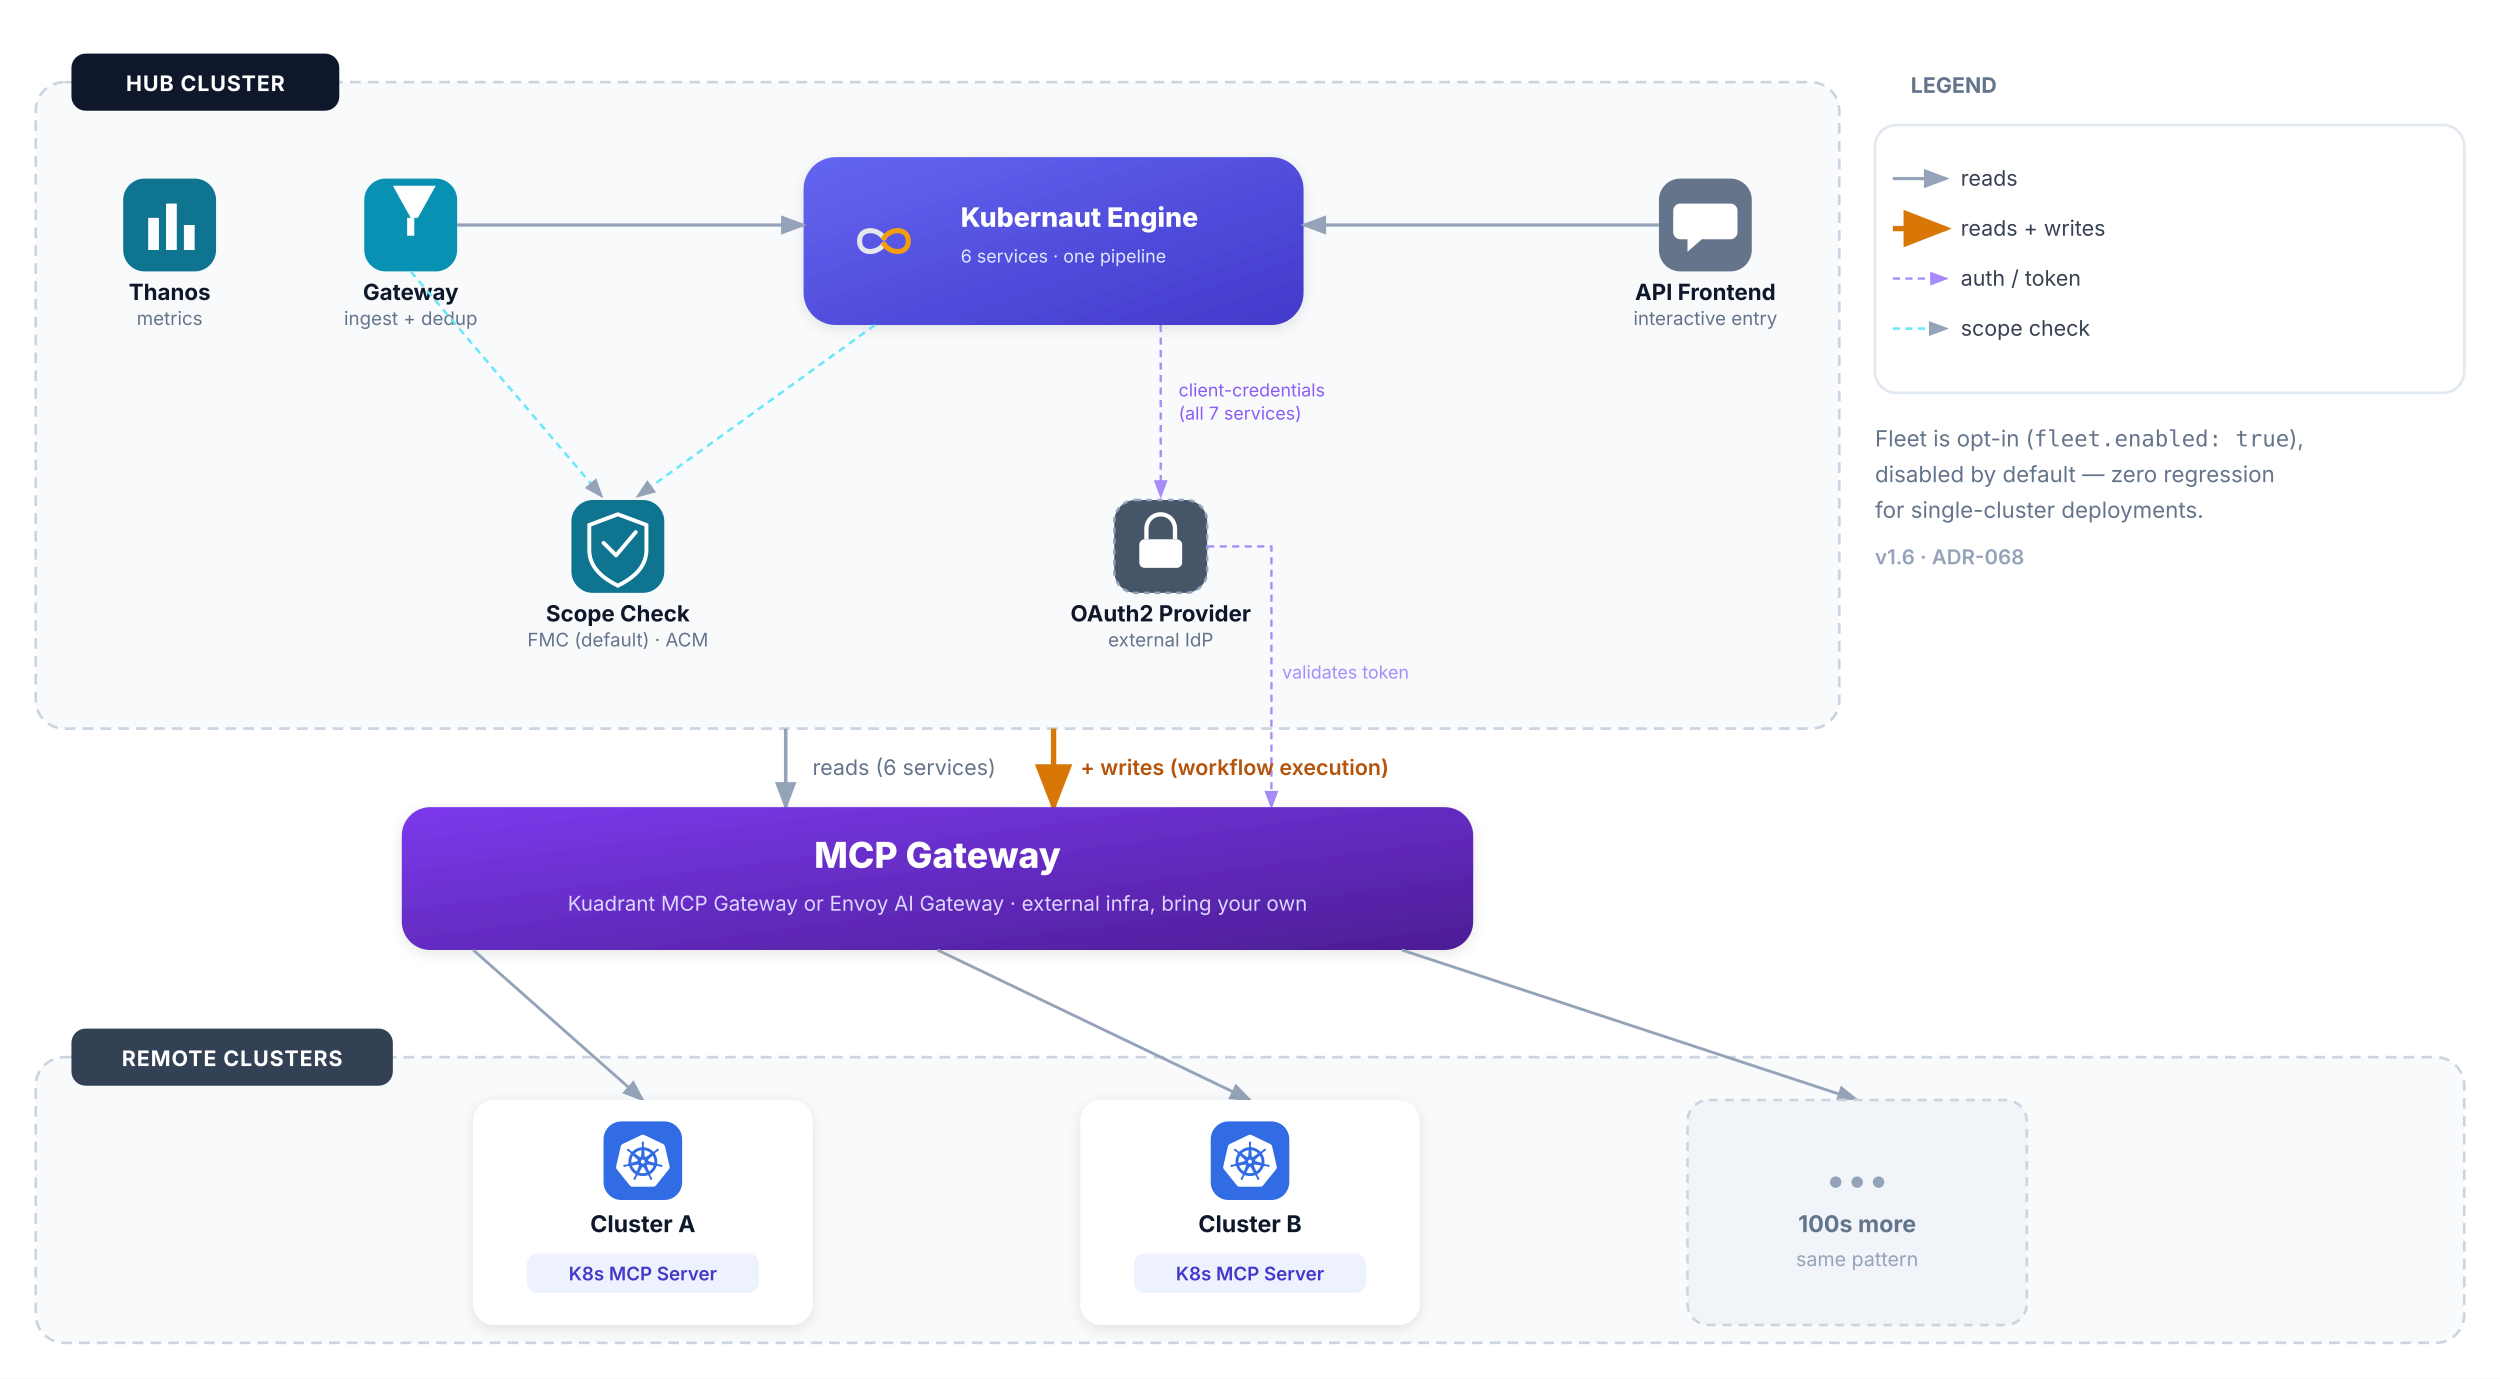
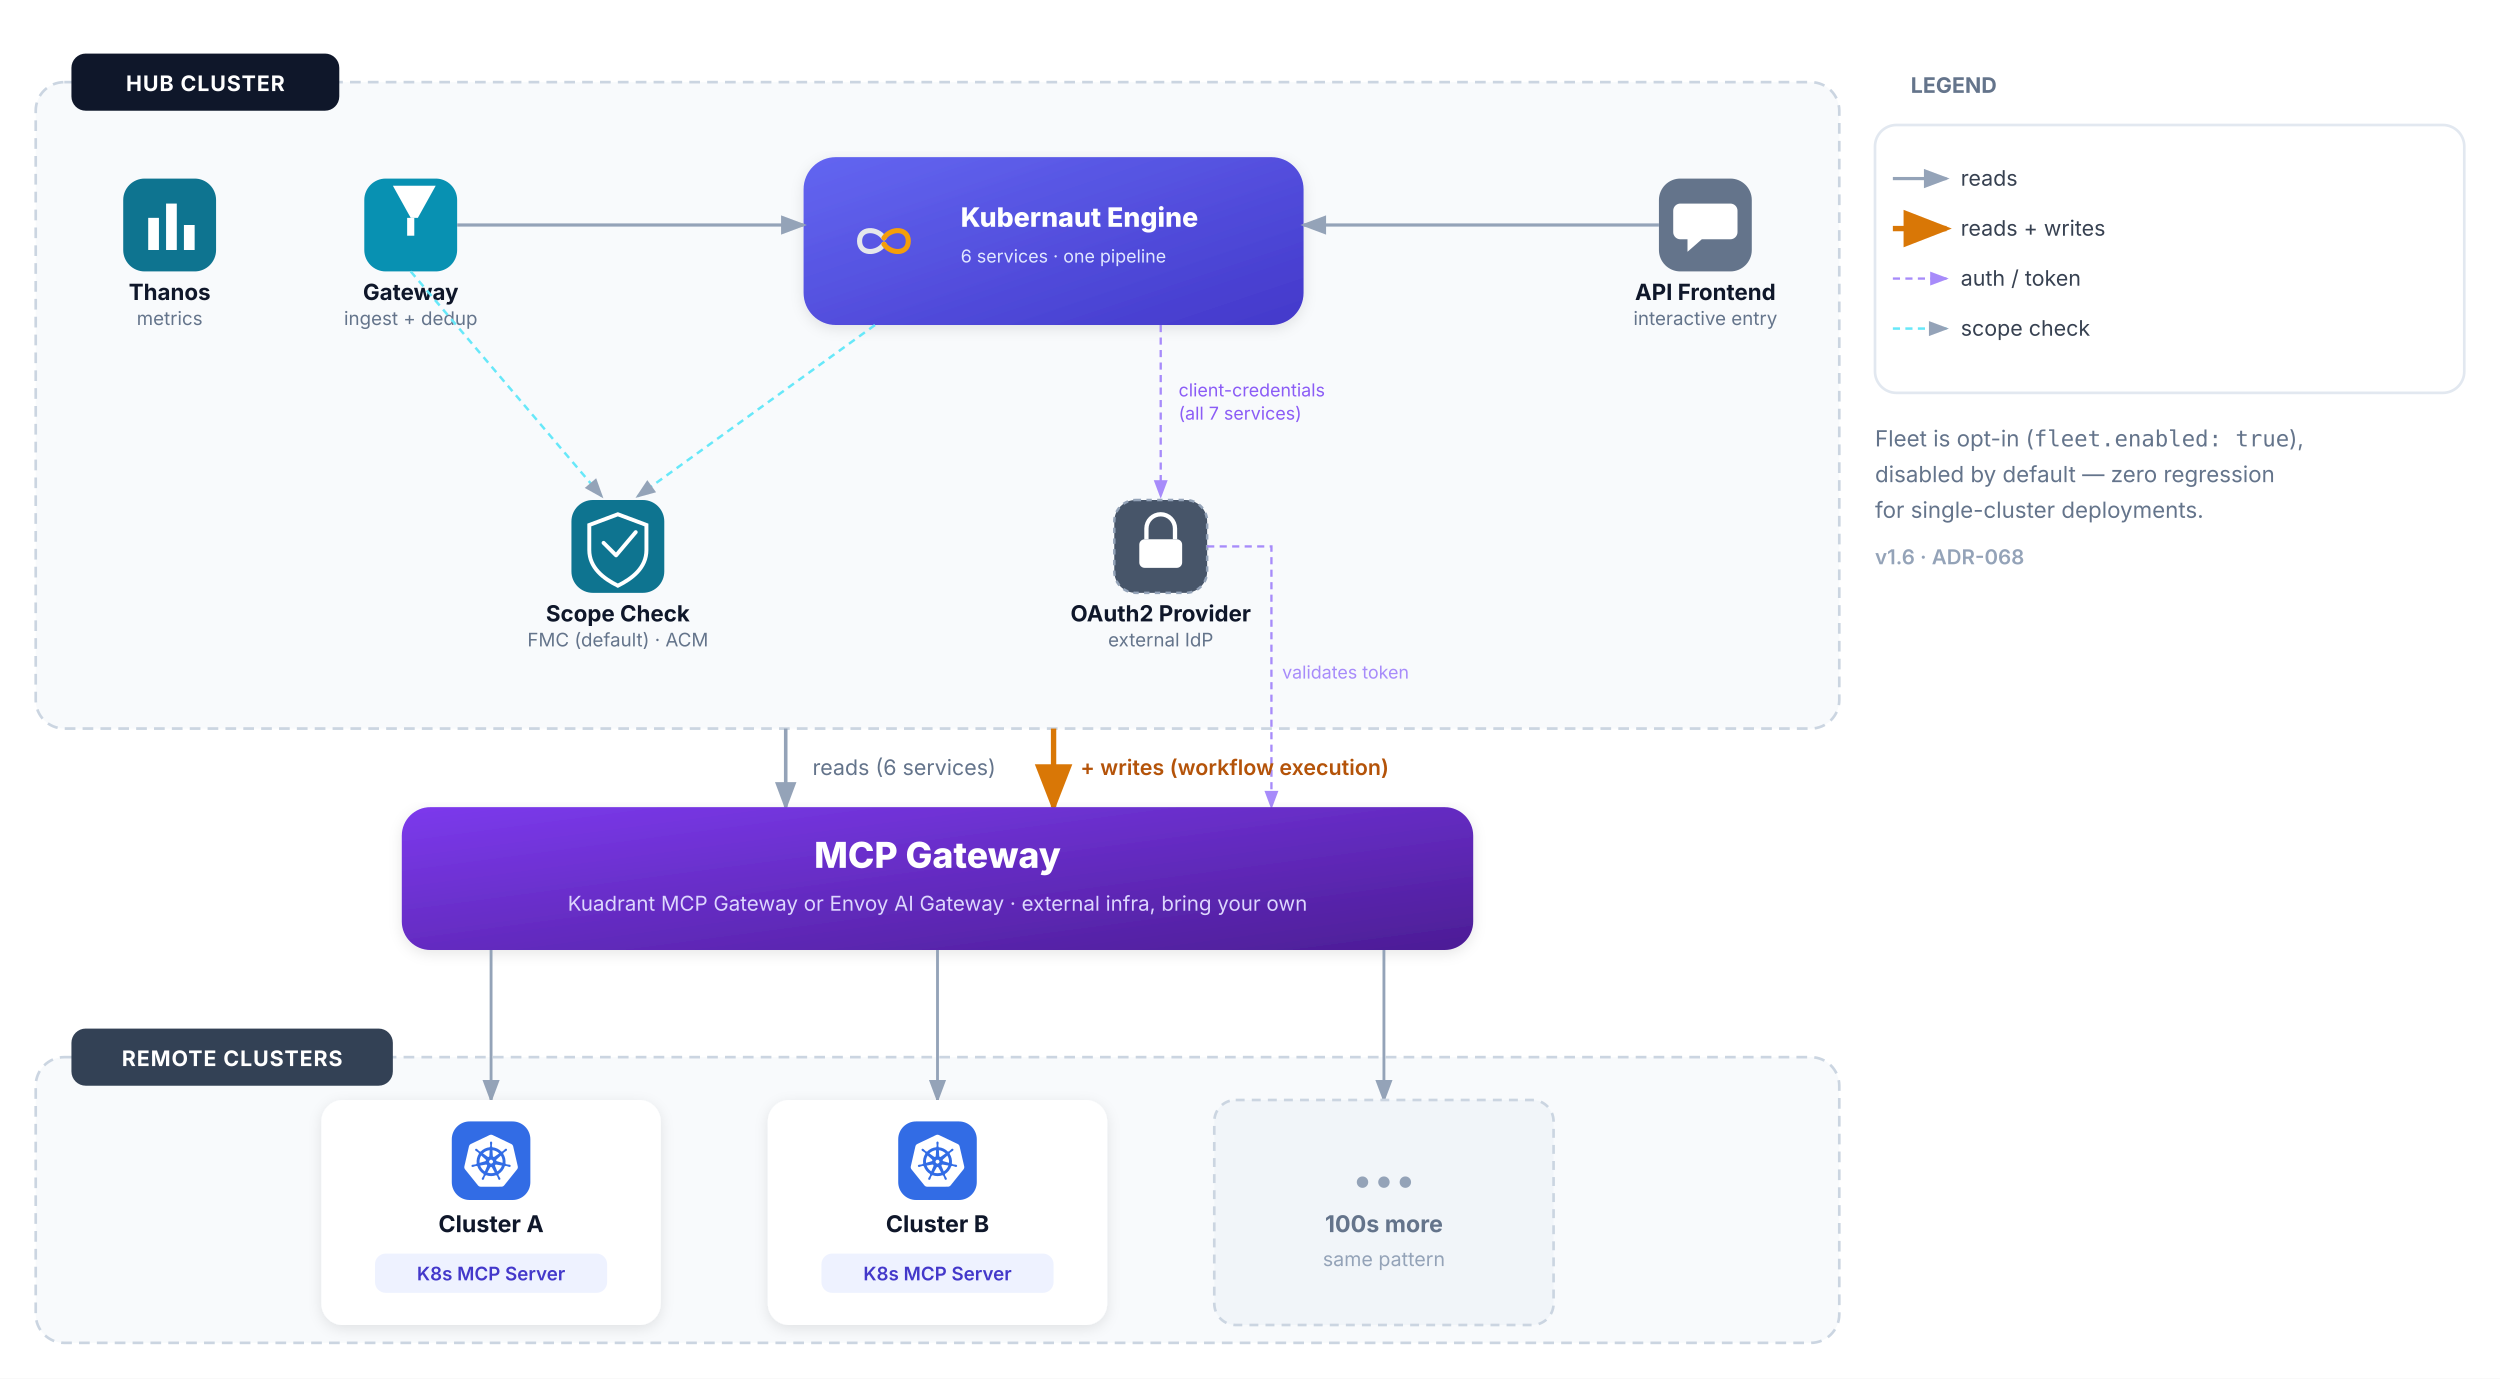
<svg xmlns="http://www.w3.org/2000/svg" viewBox="0 0 1400 772" font-family="Inter, -apple-system, BlinkMacSystemFont, 'Segoe UI', sans-serif">
  <defs>
    <filter id="sh" x="-4%" y="-6%" width="108%" height="118%">
      <feDropShadow dx="0" dy="2" stdDeviation="4" flood-color="#000" flood-opacity="0.10" />
    </filter>
    <marker id="ar" markerWidth="8" markerHeight="6" refX="7" refY="3" orient="auto">
      <polygon points="0,0 8,3 0,6" fill="#94A3B8" />
    </marker>
    <marker id="arw" markerWidth="9" markerHeight="7" refX="8" refY="3.5" orient="auto">
      <polygon points="0,0 9,3.5 0,7" fill="#D97706" />
    </marker>
    <marker id="ard" markerWidth="8" markerHeight="6" refX="7" refY="3" orient="auto">
      <polygon points="0,0 8,3 0,6" fill="#A78BFA" />
    </marker>
    <linearGradient id="gwGrad" x1="0" y1="0" x2="1" y2="1">
      <stop offset="0" stop-color="#7C3AED" />
      <stop offset="1" stop-color="#4C1D95" />
    </linearGradient>
    <linearGradient id="engineGrad" x1="0" y1="0" x2="1" y2="1">
      <stop offset="0" stop-color="#6366F1" />
      <stop offset="1" stop-color="#4338CA" />
    </linearGradient>
    <symbol id="k8sLogo" viewBox="0 0 24 24">
      <path fill="white" d="M10.204 14.35l.007.01-.999 2.413a5.171 5.171 0 0 1-2.075-2.597l2.578-.437.004.005a.44.44 0 0 1 .484.606zm-.833-2.129a.44.44 0 0 0 .173-.756l.002-.011L7.585 9.7a5.143 5.143 0 0 0-.73 3.255l2.514-.725.002-.009zm1.145-1.98a.44.44 0 0 0 .699-.337l.01-.005.15-2.62a5.144 5.144 0 0 0-3.01 1.442l2.147 1.523.004-.002zm.76 2.75l.723.349.722-.347.18-.78-.5-.623h-.804l-.5.623.179.779zm1.5-3.095a.44.44 0 0 0 .7.336l.008.003 2.134-1.513a5.188 5.188 0 0 0-2.992-1.442l.148 2.615.002.001zm10.876 5.97l-5.773 7.181a1.6 1.6 0 0 1-1.248.594l-9.261.003a1.6 1.6 0 0 1-1.247-.596l-5.776-7.18a1.583 1.583 0 0 1-.307-1.34L2.1 5.573c.108-.47.425-.864.863-1.073L11.305.513a1.606 1.606 0 0 1 1.385 0l8.345 3.985c.438.209.755.604.863 1.073l2.062 8.955c.108.47-.005.963-.308 1.34zm-3.289-2.057c-.042-.01-.103-.026-.145-.034-.174-.033-.315-.025-.479-.038-.35-.037-.638-.067-.895-.148-.105-.04-.18-.165-.216-.216l-.201-.059a6.45 6.45 0 0 0-.105-2.332 6.465 6.465 0 0 0-.936-2.163c.052-.047.15-.133.177-.159.008-.09.001-.183.094-.282.197-.185.444-.338.743-.522.142-.084.273-.137.415-.242.032-.024.076-.062.11-.089.24-.191.295-.52.123-.736-.172-.216-.506-.236-.745-.045-.034.027-.08.062-.111.088-.134.116-.217.23-.33.35-.246.25-.45.458-.673.609-.097.056-.239.037-.303.033l-.19.135a6.545 6.545 0 0 0-4.146-2.003l-.012-.223c-.065-.062-.143-.115-.163-.25-.022-.268.015-.557.057-.905.023-.163.061-.298.068-.475.001-.04-.001-.099-.001-.142 0-.306-.224-.555-.5-.555-.275 0-.499.249-.499.555l.001.014c0 .041-.002.092 0 .128.006.177.044.312.067.475.042.348.078.637.056.906a.545.545 0 0 1-.162.258l-.012.211a6.424 6.424 0 0 0-4.166 2.003 8.373 8.373 0 0 1-.18-.128c-.09.012-.18.04-.297-.029-.223-.15-.427-.358-.673-.608-.113-.12-.195-.234-.329-.349-.03-.026-.077-.062-.111-.088a.594.594 0 0 0-.348-.132.481.481 0 0 0-.398.176c-.172.216-.117.546.123.737l.007.005.104.083c.142.105.272.159.414.242.299.185.546.338.743.522.076.082.09.226.1.288l.16.143a6.462 6.462 0 0 0-1.02 4.506l-.208.06c-.055.072-.133.184-.215.217-.257.081-.546.11-.895.147-.164.014-.305.006-.48.039-.037.007-.09.02-.133.03l-.004.002-.007.002c-.295.071-.484.342-.423.608.061.267.349.429.645.365l.007-.001.01-.003.129-.029c.17-.046.294-.113.448-.172.33-.118.604-.217.87-.256.112-.009.23.069.288.101l.217-.037a6.5 6.5 0 0 0 2.88 3.596l-.09.218c.033.084.069.199.044.282-.097.252-.263.517-.452.813-.091.136-.185.242-.268.399-.02.037-.045.095-.064.134-.128.275-.034.591.213.71.248.12.556-.007.69-.282v-.002c.02-.039.046-.09.062-.127.07-.162.094-.301.144-.458.132-.332.205-.68.387-.897.05-.06.13-.082.215-.105l.113-.205a6.453 6.453 0 0 0 4.609.012l.106.192c.086.028.18.042.256.155.136.232.229.507.342.84.05.156.074.295.145.457.016.037.043.09.062.129.133.276.442.402.69.282.247-.118.341-.435.213-.71-.02-.039-.045-.096-.065-.134-.083-.156-.177-.261-.268-.398-.19-.296-.346-.541-.443-.793-.04-.13.007-.21.038-.294-.018-.022-.059-.144-.083-.202a6.499 6.499 0 0 0 2.88-3.622c.064.01.176.03.213.038.075-.05.144-.114.28-.104.266.039.54.138.87.256.154.06.277.128.448.173.036.01.088.019.13.028l.009.003.007.001c.297.064.584-.098.645-.365.06-.266-.128-.537-.423-.608zM16.4 9.701l-1.95 1.746v.005a.44.44 0 0 0 .173.757l.003.01 2.526.728a5.199 5.199 0 0 0-.108-1.674A5.208 5.208 0 0 0 16.4 9.7zm-4.013 5.325a.437.437 0 0 0-.404-.232.44.44 0 0 0-.372.233h-.002l-1.268 2.292a5.164 5.164 0 0 0 3.326.003l-1.27-2.296h-.01zm1.888-1.293a.44.44 0 0 0-.27.036.44.44 0 0 0-.214.572l-.003.004 1.01 2.438a5.15 5.15 0 0 0 2.081-2.615l-2.6-.44-.004.005z" />
    </symbol>
    <symbol id="kubernautLogo" viewBox="0 0 200 200">
      <path d="M100,92 C82,66 38,66 38,100 C38,134 82,134 100,108" fill="none" stroke="#E5E7EB" stroke-width="13" stroke-linecap="round" />
      <path d="M100,92 C118,66 162,66 162,100 C162,134 118,134 100,108" fill="none" stroke="#F59E0B" stroke-width="13" stroke-linecap="round" />
    </symbol>
  </defs>
  <rect x="0" y="0" width="1400" height="772" fill="white" />
  <rect x="20" y="46" width="1010" height="362" rx="16" fill="#F8FAFC" stroke="#CBD5E1" stroke-width="1.5" stroke-dasharray="6,4" />
  <rect x="40" y="30" width="150" height="32" rx="8" fill="#0F172A" />
  <text x="115" y="51" text-anchor="middle" font-size="12px" font-weight="700" fill="white" letter-spacing="0.5">HUB CLUSTER</text>
  <rect x="69" y="100" width="52" height="52" rx="12" fill="#0E7490" />
  <rect x="83" y="122" width="6" height="18" fill="white" />
  <rect x="93" y="114" width="6" height="26" fill="white" />
  <rect x="103" y="126" width="6" height="14" fill="white" />
  <text x="95" y="168" text-anchor="middle" font-size="12.5px" font-weight="700" fill="#0F172A">Thanos</text>
  <text x="95" y="182" text-anchor="middle" font-size="10.5px" fill="#64748B">metrics</text>
  <rect x="204" y="100" width="52" height="52" rx="12" fill="#0891B2" />
  <path d="M220,104 L244,104 L234,122 L230,122 Z" fill="white" />
  <rect x="228" y="122" width="4" height="10" fill="white" />
  <text x="230" y="168" text-anchor="middle" font-size="12.5px" font-weight="700" fill="#0F172A">Gateway</text>
  <text x="230" y="182" text-anchor="middle" font-size="10.5px" fill="#64748B">ingest + dedup</text>
  <g filter="url(#sh)">
    <rect x="450" y="88" width="280" height="94" rx="18" fill="url(#engineGrad)" />
  </g>
  <use href="#kubernautLogo" x="473" y="113" width="44" height="44" />
  <text x="538" y="127" font-size="15px" font-weight="800" fill="white">Kubernaut Engine</text>
  <text x="538" y="147" font-size="10px" fill="#E0E7FF">6 services · one pipeline</text>
  <rect x="929" y="100" width="52" height="52" rx="12" fill="#64748B" />
  <path d="M941,114 h28 a4,4 0 0 1 4,4 v12 a4,4 0 0 1 -4,4 h-16 l-8,7 v-7 h-4 a4,4 0 0 1 -4,-4 v-12 a4,4 0 0 1 4,-4 z" fill="white" />
  <text x="955" y="168" text-anchor="middle" font-size="12.5px" font-weight="700" fill="#0F172A">API Frontend</text>
  <text x="955" y="182" text-anchor="middle" font-size="10.5px" fill="#64748B">interactive entry</text>
  <line x1="256" y1="126" x2="450" y2="126" stroke="#94A3B8" stroke-width="1.8" marker-end="url(#ar)" />
  <line x1="929" y1="126" x2="730" y2="126" stroke="#94A3B8" stroke-width="1.8" marker-end="url(#ar)" />
  <rect x="320" y="280" width="52" height="52" rx="12" fill="#0E7490" />
  <path d="M346,288 L362,294 v14 c0,10 -8,16 -16,20 c-8,-4 -16,-10 -16,-20 v-14 z" fill="none" stroke="white" stroke-width="2.2" />
  <polyline points="338,304 345,311 356,298" fill="none" stroke="white" stroke-width="2.2" stroke-linecap="round" stroke-linejoin="round" />
  <text x="346" y="348" text-anchor="middle" font-size="12.5px" font-weight="700" fill="#0F172A">Scope Check</text>
  <text x="346" y="362" text-anchor="middle" font-size="10.5px" fill="#64748B">FMC (default) · ACM</text>
  <rect x="624" y="280" width="52" height="52" rx="12" fill="#475569" stroke="#94A3B8" stroke-width="1.4" stroke-dasharray="3,3" />
  <path d="M642,302 v-6 a8,8 0 0 1 16,0 v6" fill="none" stroke="white" stroke-width="2.4" />
  <rect x="638" y="302" width="24" height="16" rx="3" fill="white" />
  <text x="650" y="348" text-anchor="middle" font-size="12.5px" font-weight="700" fill="#0F172A">OAuth2 Provider</text>
  <text x="650" y="362" text-anchor="middle" font-size="10.5px" fill="#64748B">external IdP</text>
  <line x1="230" y1="152" x2="337" y2="278" stroke="#67E8F9" stroke-width="1.4" stroke-dasharray="4,3" marker-end="url(#ar)" />
  <line x1="490" y1="182" x2="357" y2="278" stroke="#67E8F9" stroke-width="1.4" stroke-dasharray="4,3" marker-end="url(#ar)" />
  <line x1="650" y1="182" x2="650" y2="278" stroke="#A78BFA" stroke-width="1.3" stroke-dasharray="4,3" marker-end="url(#ard)" />
  <text x="660" y="222" font-size="10px" fill="#8B5CF6">client-credentials</text>
  <text x="660" y="235" font-size="10px" fill="#8B5CF6">(all 7 services)</text>
  <path d="M676,306 L712,306 L712,452" fill="none" stroke="#A78BFA" stroke-width="1.3" stroke-dasharray="4,3" marker-end="url(#ard)" />
  <text x="718" y="380" font-size="10px" fill="#A78BFA">validates token</text>
  <line x1="440" y1="408" x2="440" y2="452" stroke="#94A3B8" stroke-width="2" marker-end="url(#ar)" />
  <text x="455" y="434" font-size="12px" fill="#64748B">reads (6 services)</text>
  <line x1="590" y1="408" x2="590" y2="452" stroke="#D97706" stroke-width="3" marker-end="url(#arw)" />
  <text x="605" y="434" font-size="12px" font-weight="600" fill="#B45309">+ writes (workflow execution)</text>
  <g filter="url(#sh)">
    <rect x="225" y="452" width="600" height="80" rx="16" fill="url(#gwGrad)" />
  </g>
  <text x="525" y="486" text-anchor="middle" font-size="20px" font-weight="800" fill="white">MCP Gateway</text>
  <text x="525" y="510" text-anchor="middle" font-size="11.5px" fill="#DDD6FE">Kuadrant MCP Gateway or Envoy AI Gateway · external infra, bring your own</text>
-   <rect x="20" y="592" width="1360" height="160" rx="16" fill="#F8FAFC" stroke="#CBD5E1" stroke-width="1.5" stroke-dasharray="6,4" />
+   <rect x="20" y="592" width="1010" height="160" rx="16" fill="#F8FAFC" stroke="#CBD5E1" stroke-width="1.5" stroke-dasharray="6,4" />
  <rect x="40" y="576" width="180" height="32" rx="8" fill="#334155" />
  <text x="130" y="597" text-anchor="middle" font-size="12px" font-weight="700" fill="white" letter-spacing="0.5">REMOTE CLUSTERS</text>
-   <line x1="265" y1="532" x2="360" y2="616" stroke="#94A3B8" stroke-width="1.6" marker-end="url(#ar)" />
-   <line x1="525" y1="532" x2="700" y2="616" stroke="#94A3B8" stroke-width="1.6" marker-end="url(#ar)" />
-   <line x1="785" y1="532" x2="1040" y2="616" stroke="#94A3B8" stroke-width="1.6" marker-end="url(#ar)" />
+   <line x1="275" y1="532" x2="275" y2="616" stroke="#94A3B8" stroke-width="1.6" marker-end="url(#ar)" />
+   <line x1="525" y1="532" x2="525" y2="616" stroke="#94A3B8" stroke-width="1.6" marker-end="url(#ar)" />
+   <line x1="775" y1="532" x2="775" y2="616" stroke="#94A3B8" stroke-width="1.6" marker-end="url(#ar)" />
  <g filter="url(#sh)">
-     <rect x="265" y="616" width="190" height="126" rx="12" fill="white" />
+     <rect x="180" y="616" width="190" height="126" rx="12" fill="white" />
  </g>
-   <rect x="338" y="628" width="44" height="44" rx="10" fill="#326CE5" />
-   <use href="#k8sLogo" x="345" y="635" width="30" height="30" />
-   <text x="360" y="690" text-anchor="middle" font-size="13px" font-weight="700" fill="#0F172A">Cluster A</text>
-   <rect x="295" y="702" width="130" height="22" rx="6" fill="#EEF2FF" />
-   <text x="360" y="717" text-anchor="middle" font-size="10.5px" font-weight="600" fill="#4338CA">K8s MCP Server</text>
+   <rect x="253" y="628" width="44" height="44" rx="10" fill="#326CE5" />
+   <use href="#k8sLogo" x="260" y="635" width="30" height="30" />
+   <text x="275" y="690" text-anchor="middle" font-size="13px" font-weight="700" fill="#0F172A">Cluster A</text>
+   <rect x="210" y="702" width="130" height="22" rx="6" fill="#EEF2FF" />
+   <text x="275" y="717" text-anchor="middle" font-size="10.5px" font-weight="600" fill="#4338CA">K8s MCP Server</text>
  <g filter="url(#sh)">
-     <rect x="605" y="616" width="190" height="126" rx="12" fill="white" />
+     <rect x="430" y="616" width="190" height="126" rx="12" fill="white" />
  </g>
-   <rect x="678" y="628" width="44" height="44" rx="10" fill="#326CE5" />
-   <use href="#k8sLogo" x="685" y="635" width="30" height="30" />
-   <text x="700" y="690" text-anchor="middle" font-size="13px" font-weight="700" fill="#0F172A">Cluster B</text>
-   <rect x="635" y="702" width="130" height="22" rx="6" fill="#EEF2FF" />
-   <text x="700" y="717" text-anchor="middle" font-size="10.5px" font-weight="600" fill="#4338CA">K8s MCP Server</text>
-   <rect x="945" y="616" width="190" height="126" rx="12" fill="#F1F5F9" stroke="#CBD5E1" stroke-width="1.5" stroke-dasharray="5,4" />
-   <circle cx="1028" cy="662" r="3.2" fill="#94A3B8" />
-   <circle cx="1040" cy="662" r="3.2" fill="#94A3B8" />
-   <circle cx="1052" cy="662" r="3.2" fill="#94A3B8" />
-   <text x="1040" y="690" text-anchor="middle" font-size="13px" font-weight="700" fill="#64748B">100s more</text>
-   <text x="1040" y="709" text-anchor="middle" font-size="11px" fill="#94A3B8">same pattern</text>
+   <rect x="503" y="628" width="44" height="44" rx="10" fill="#326CE5" />
+   <use href="#k8sLogo" x="510" y="635" width="30" height="30" />
+   <text x="525" y="690" text-anchor="middle" font-size="13px" font-weight="700" fill="#0F172A">Cluster B</text>
+   <rect x="460" y="702" width="130" height="22" rx="6" fill="#EEF2FF" />
+   <text x="525" y="717" text-anchor="middle" font-size="10.5px" font-weight="600" fill="#4338CA">K8s MCP Server</text>
+   <rect x="680" y="616" width="190" height="126" rx="12" fill="#F1F5F9" stroke="#CBD5E1" stroke-width="1.5" stroke-dasharray="5,4" />
+   <circle cx="763" cy="662" r="3.2" fill="#94A3B8" />
+   <circle cx="775" cy="662" r="3.2" fill="#94A3B8" />
+   <circle cx="787" cy="662" r="3.2" fill="#94A3B8" />
+   <text x="775" y="690" text-anchor="middle" font-size="13px" font-weight="700" fill="#64748B">100s more</text>
+   <text x="775" y="709" text-anchor="middle" font-size="11px" fill="#94A3B8">same pattern</text>
  <g>
    <line x1="1060" y1="100" x2="1090" y2="100" stroke="#94A3B8" stroke-width="1.8" marker-end="url(#ar)" />
    <text x="1098" y="104" font-size="12px" fill="#374151">reads</text>
    <line x1="1060" y1="128" x2="1090" y2="128" stroke="#D97706" stroke-width="3" marker-end="url(#arw)" />
    <text x="1098" y="132" font-size="12px" fill="#374151">reads + writes</text>
    <line x1="1060" y1="156" x2="1090" y2="156" stroke="#A78BFA" stroke-width="1.3" stroke-dasharray="4,3" marker-end="url(#ard)" />
    <text x="1098" y="160" font-size="12px" fill="#374151">auth / token</text>
    <line x1="1060" y1="184" x2="1090" y2="184" stroke="#67E8F9" stroke-width="1.4" stroke-dasharray="4,3" marker-end="url(#ar)" />
    <text x="1098" y="188" font-size="12px" fill="#374151">scope check</text>
  </g>
  <rect x="1050" y="70" width="330" height="150" rx="12" fill="none" stroke="#E2E8F0" stroke-width="1.5" />
  <text x="1070" y="52" font-size="12px" font-weight="700" fill="#64748B">LEGEND</text>
  <text x="1050" y="250" font-size="12.5px" fill="#64748B">Fleet is opt-in (<tspan font-family="monospace">fleet.enabled: true</tspan>),</text>
  <text x="1050" y="270" font-size="12.5px" fill="#64748B">disabled by default — zero regression</text>
  <text x="1050" y="290" font-size="12.5px" fill="#64748B">for single-cluster deployments.</text>
  <text x="1050" y="316" font-size="11.5px" font-weight="600" fill="#94A3B8">v1.6 · ADR-068</text>
</svg>
